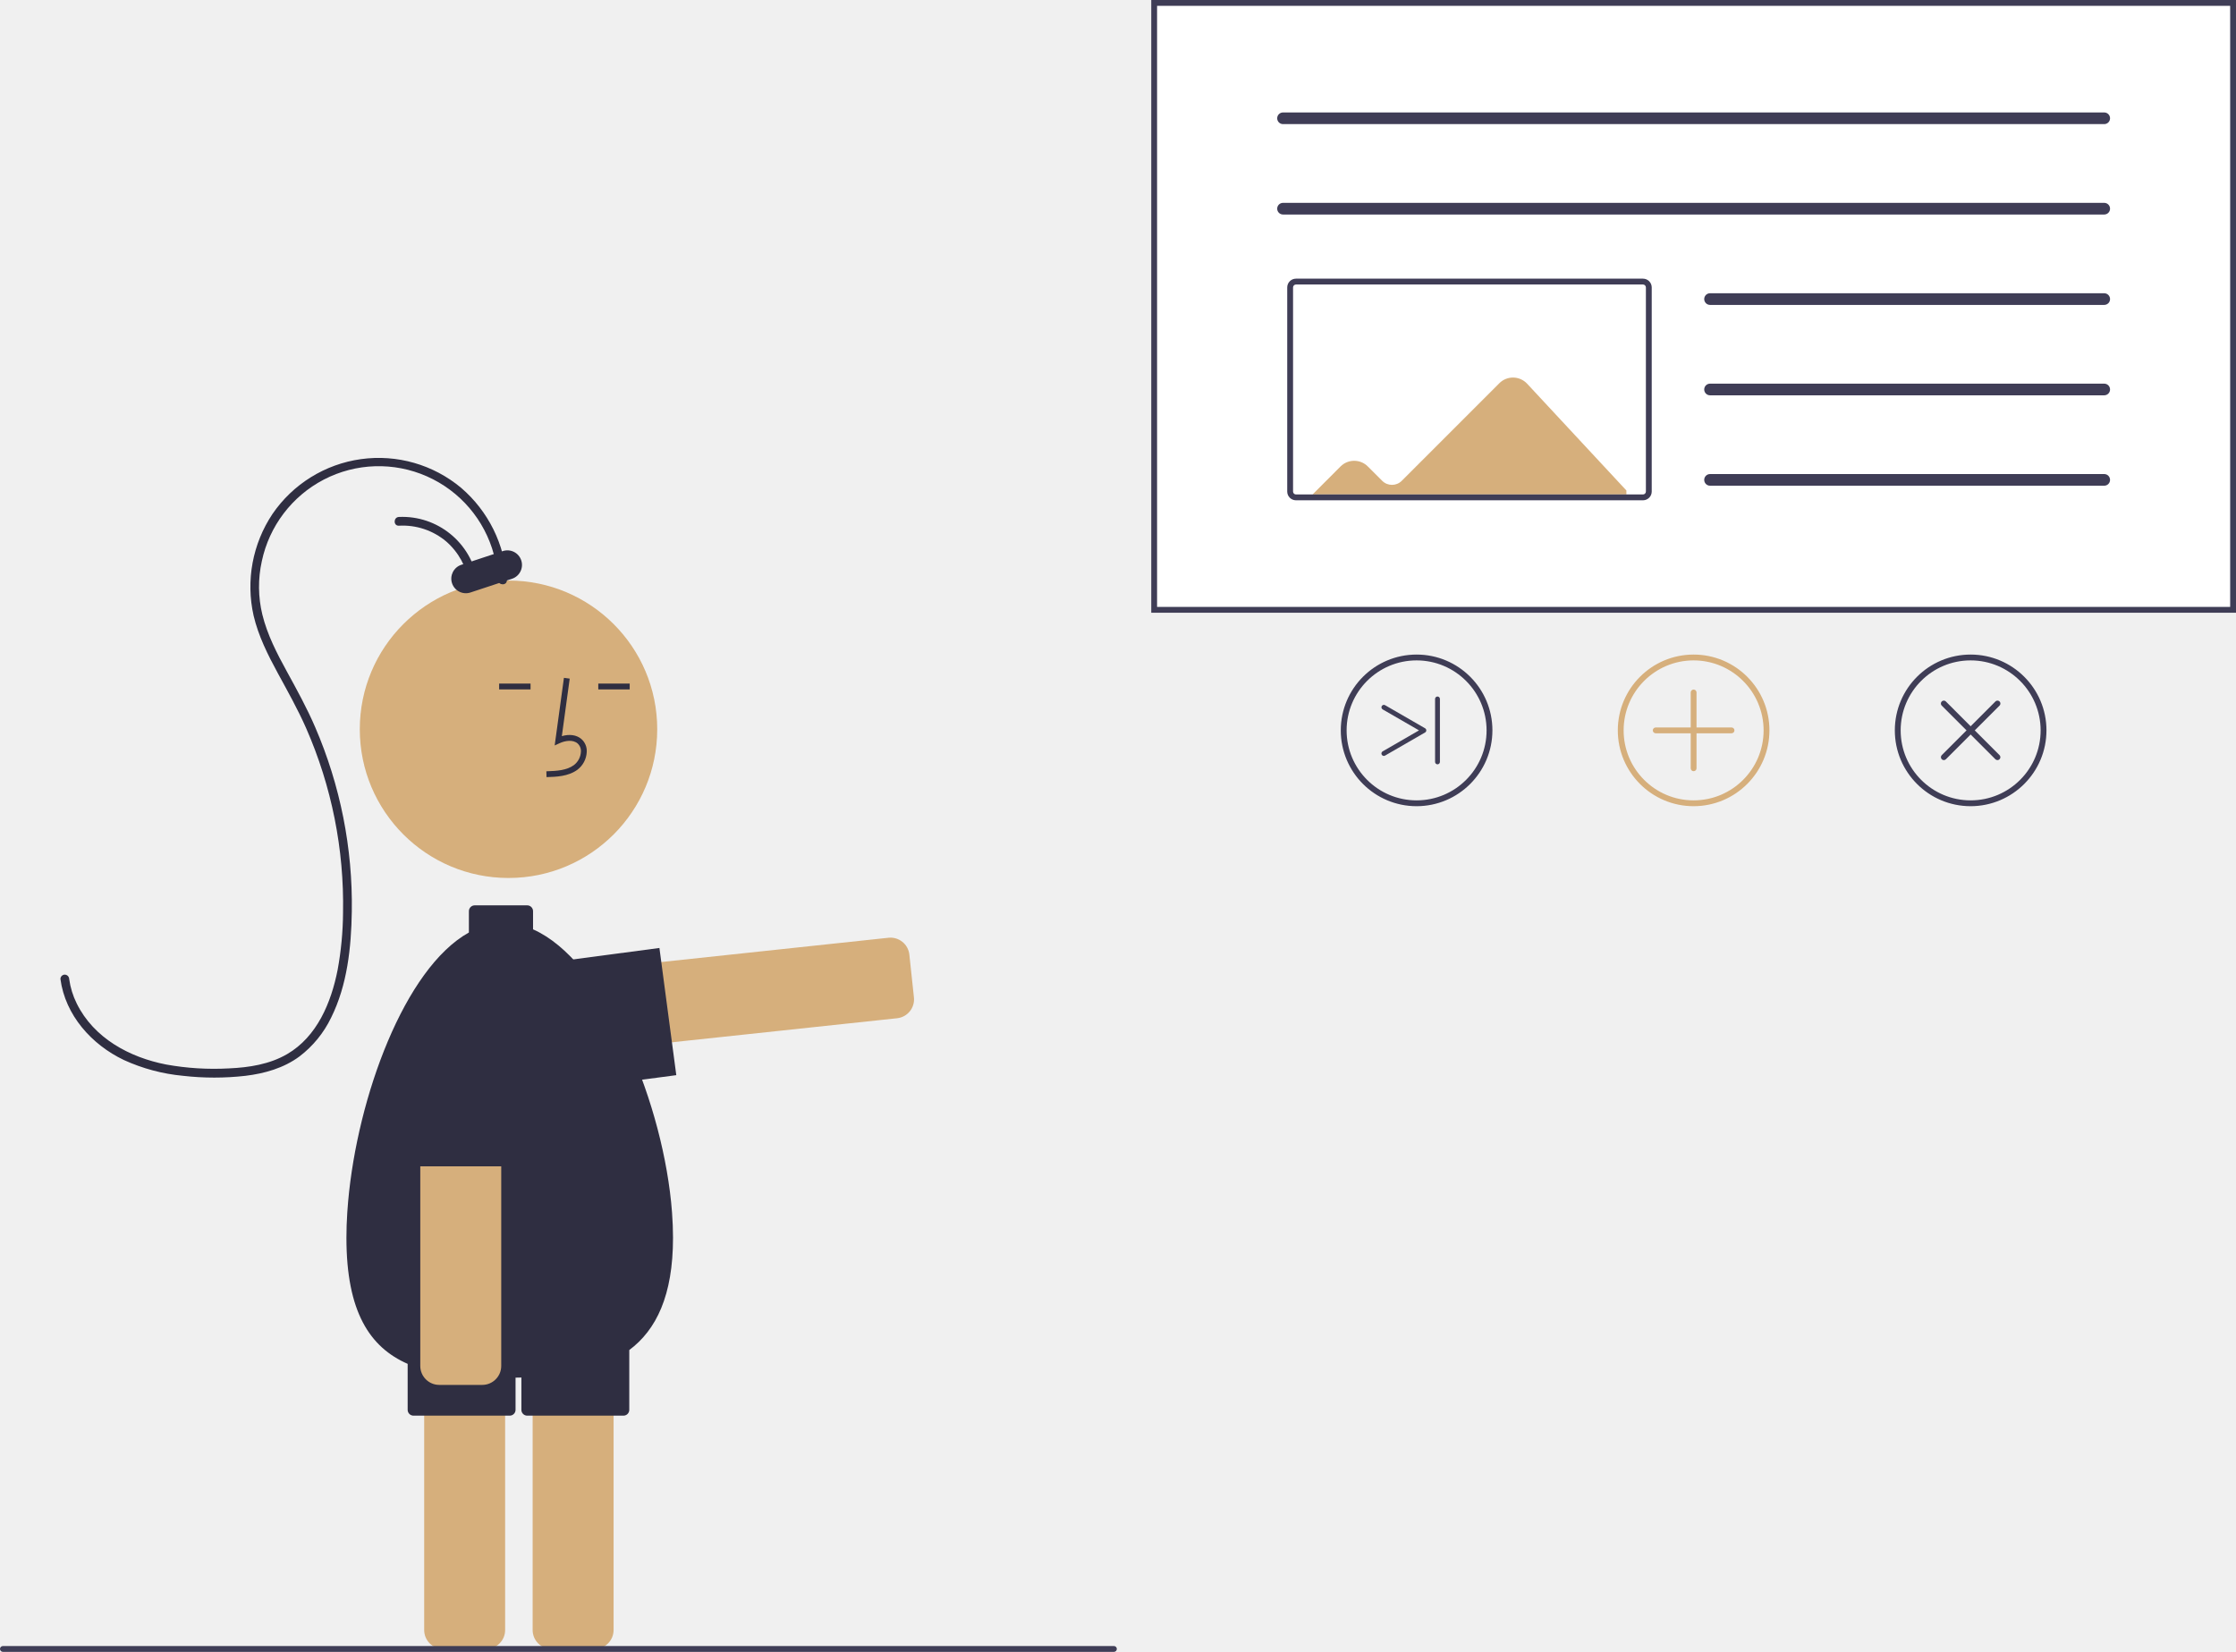
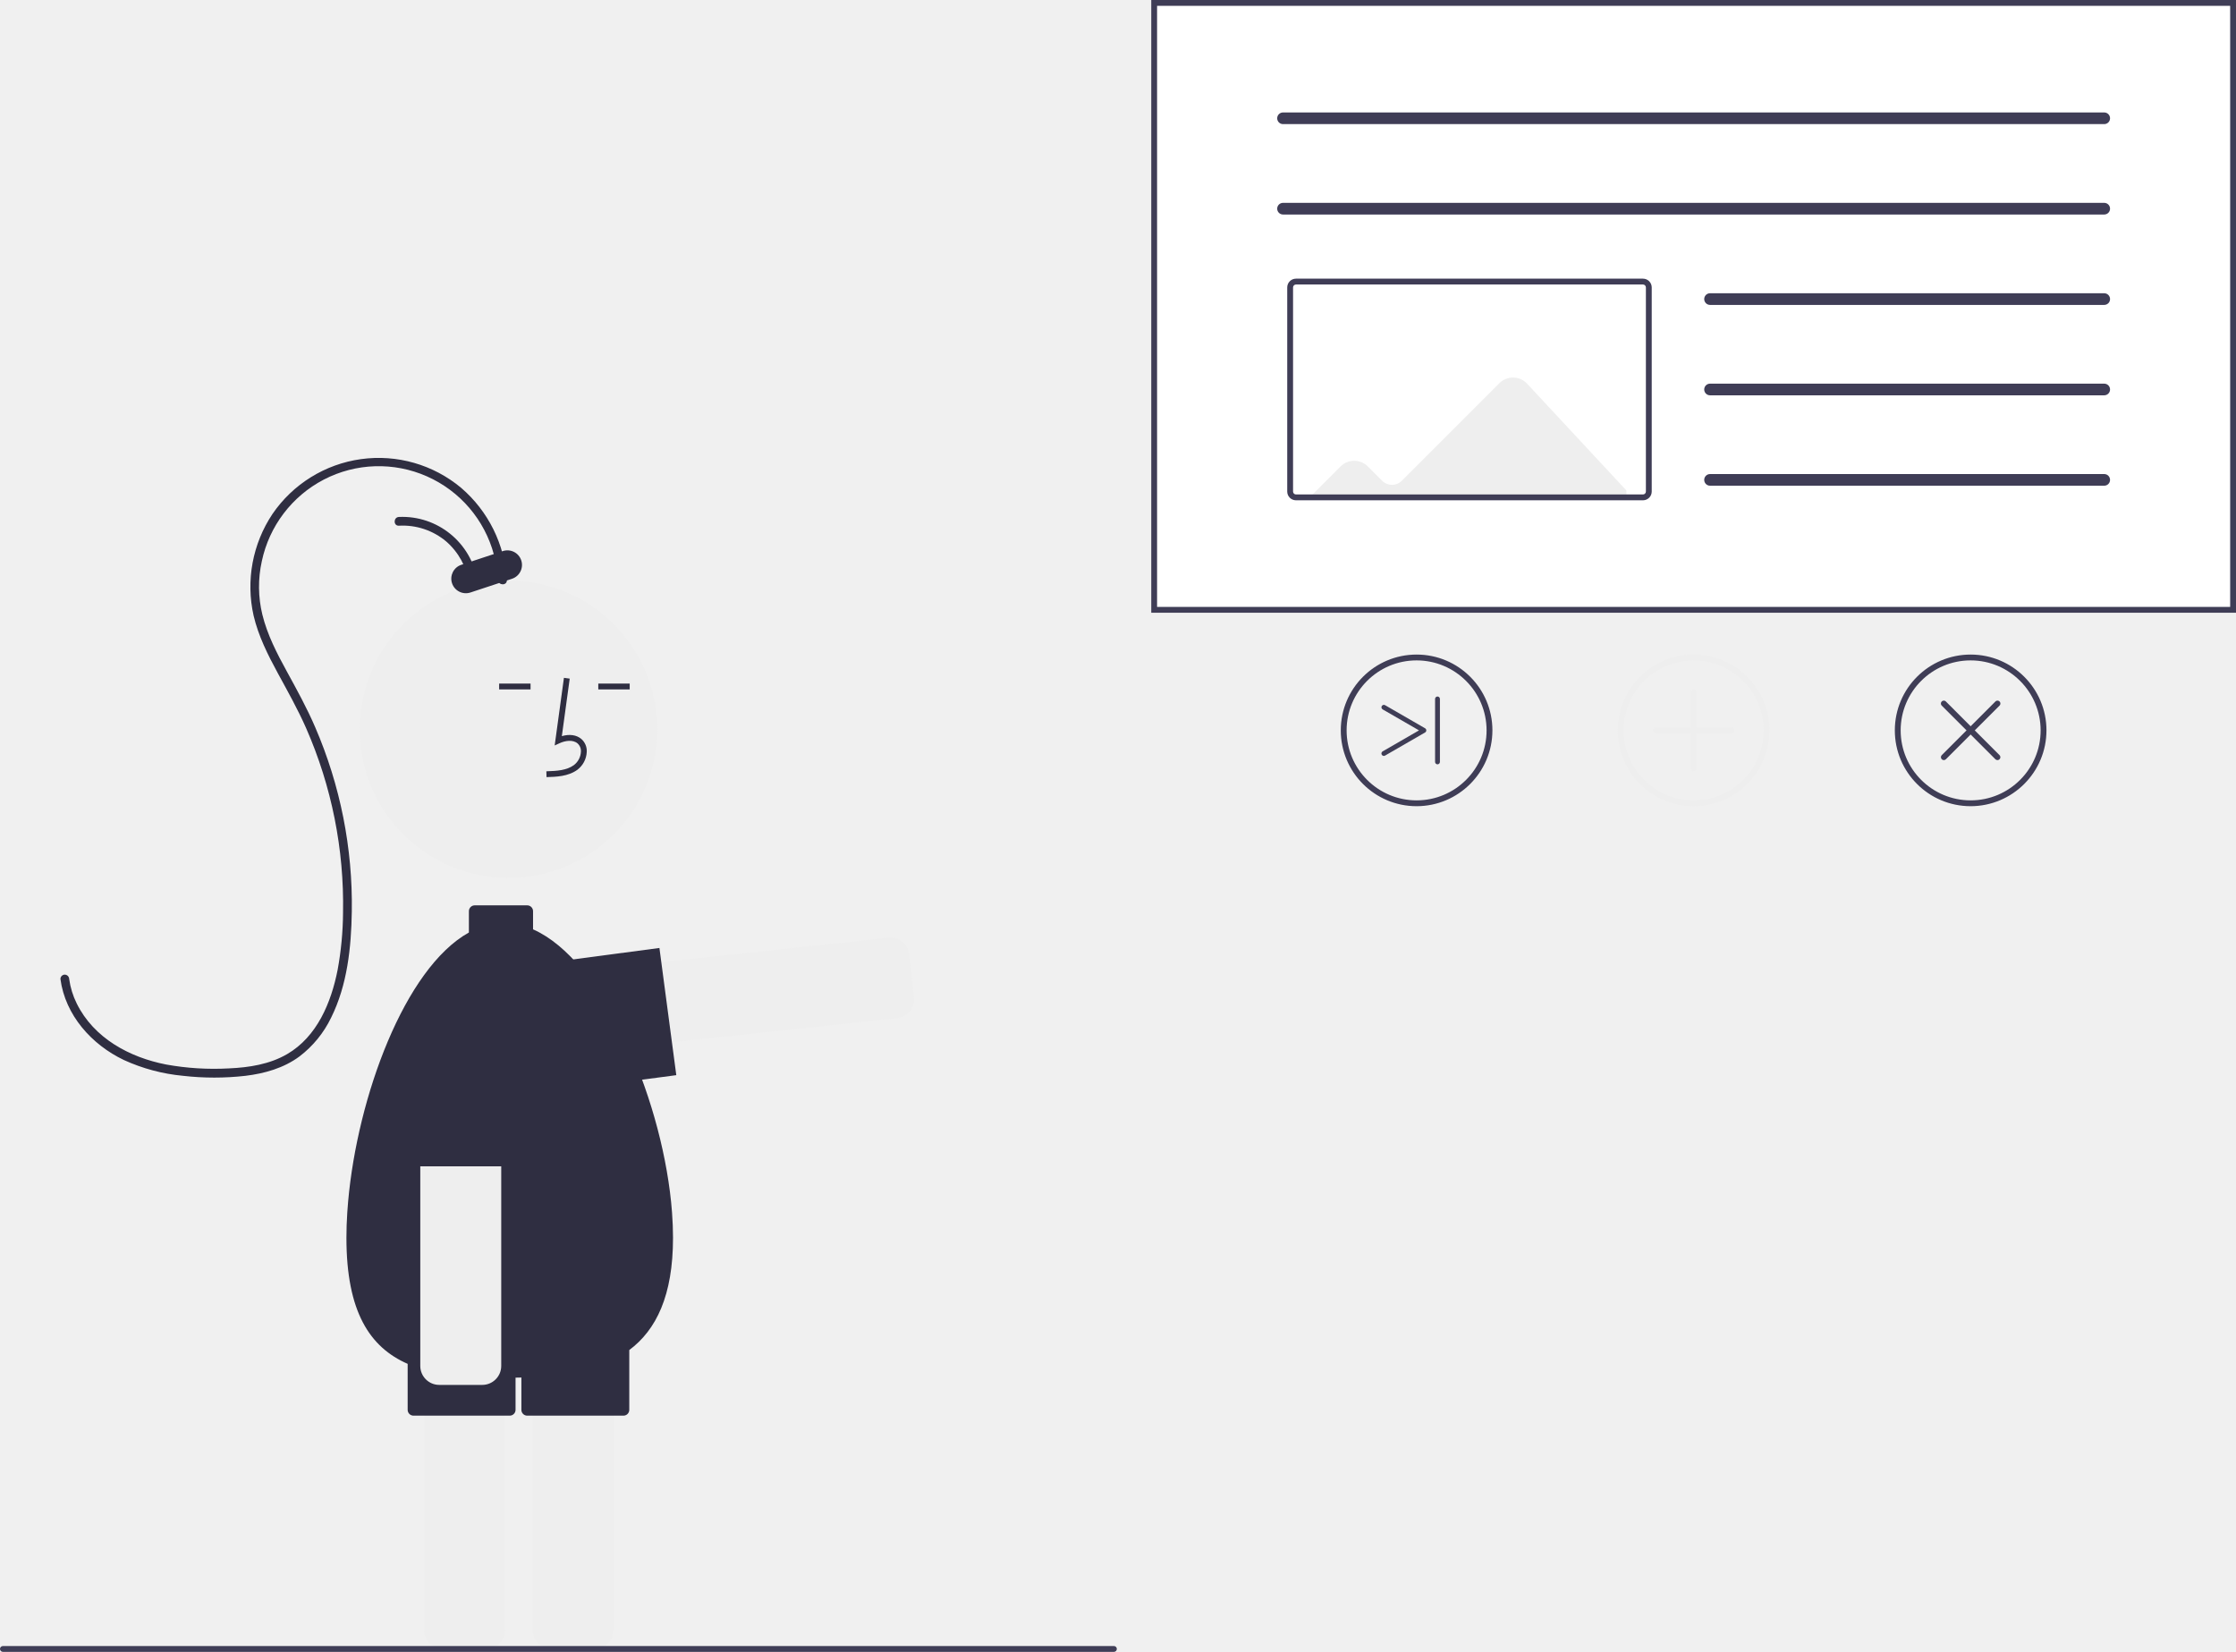
<svg xmlns="http://www.w3.org/2000/svg" id="e2e11b88-9979-41d9-b96e-aeb07020f934" data-name="Layer 1" width="766.799" height="566.465" viewBox="0 0 766.799 566.465">
-   <path d="M407.761,528.307a13.881,13.881,0,0,1-1.447-27.683l114.981-12.277a6.507,6.507,0,0,1,7.153,5.773l1.567,14.676a6.5,6.5,0,0,1-5.773,7.153L409.261,528.227A14.096,14.096,0,0,1,407.761,528.307Z" transform="translate(-216.6004 -166.7676)" fill="#d6af7c" />
+   <path d="M407.761,528.307a13.881,13.881,0,0,1-1.447-27.683l114.981-12.277a6.507,6.507,0,0,1,7.153,5.773l1.567,14.676a6.5,6.5,0,0,1-5.773,7.153L409.261,528.227A14.096,14.096,0,0,1,407.761,528.307Z" transform="translate(-216.6004 -166.7676)" fill="#eeeeee" />
  <path d="M405.962,540.917a22.001,22.001,0,0,1-2.877-43.811l39.653-5.259,5.785,43.618-39.653,5.259A22.139,22.139,0,0,1,405.962,540.917Z" transform="translate(-216.6004 -166.7676)" fill="#2f2e41" />
  <path d="M983.4,376.893h-372v-210.125h372Z" transform="translate(-216.6004 -166.7676)" fill="#fff" />
  <path d="M983.4,376.893h-372v-210.125h372Zm-370-2h368v-206.125h-368Z" transform="translate(-216.6004 -166.7676)" fill="#3f3d56" />
  <path d="M780.033,338.33h-119a3.003,3.003,0,0,1-3-3v-70a3.003,3.003,0,0,1,3-3h119a3.003,3.003,0,0,1,3,3v70A3.003,3.003,0,0,1,780.033,338.33Z" transform="translate(-216.6004 -166.7676)" fill="#fff" />
  <path d="M938.207,209.33H656.592a2,2,0,0,1,0-4H938.207a2,2,0,0,1,0,4Z" transform="translate(-216.6004 -166.7676)" fill="#3f3d56" />
  <path d="M938.207,240.33H656.592a2,2,0,0,1,0-4H938.207a2,2,0,0,1,0,4Z" transform="translate(-216.6004 -166.7676)" fill="#3f3d56" />
  <path d="M938.207,271.33H803.033a2,2,0,0,1,0-4H938.207a2,2,0,0,1,0,4Z" transform="translate(-216.6004 -166.7676)" fill="#3f3d56" />
  <path d="M938.207,302.33H803.033a2,2,0,0,1,0-4H938.207a2,2,0,0,1,0,4Z" transform="translate(-216.6004 -166.7676)" fill="#3f3d56" />
  <path d="M938.207,333.33H803.033a2,2,0,0,1,0-4H938.207a2,2,0,0,1,0,4Z" transform="translate(-216.6004 -166.7676)" fill="#3f3d56" />
-   <path d="M740.293,298.34a6.619,6.619,0,0,0-9.51-.17l-33.49,33.49a4.729,4.729,0,0,1-6.67.01l-4.96-4.95a6.603,6.603,0,0,0-9.34,0l-9.6,9.61H774.343v-1.37Z" transform="translate(-216.6004 -166.7676)" fill="#d6af7c" />
+   <path d="M740.293,298.34a6.619,6.619,0,0,0-9.51-.17l-33.49,33.49a4.729,4.729,0,0,1-6.67.01l-4.96-4.95a6.603,6.603,0,0,0-9.34,0l-9.6,9.61H774.343v-1.37Z" transform="translate(-216.6004 -166.7676)" fill="#eeeeee" />
  <path d="M780.033,338.33h-119a3.003,3.003,0,0,1-3-3v-70a3.003,3.003,0,0,1,3-3h119a3.003,3.003,0,0,1,3,3v70A3.003,3.003,0,0,1,780.033,338.33Zm-119-74a1.001,1.001,0,0,0-1,1v70a1.001,1.001,0,0,0,1,1h119a1.001,1.001,0,0,0,1-1v-70a1.001,1.001,0,0,0-1-1Z" transform="translate(-216.6004 -166.7676)" fill="#3f3d56" />
-   <path d="M797.4,443.232a26,26,0,1,1,26-26A26.029,26.029,0,0,1,797.4,443.232Zm0-50a24,24,0,1,0,24,24A24.027,24.027,0,0,0,797.4,393.232Z" transform="translate(-216.6004 -166.7676)" fill="#d6af7c" />
-   <path d="M810.4,418.232h-26a1,1,0,0,1,0-2h26a1,1,0,0,1,0,2Z" transform="translate(-216.6004 -166.7676)" fill="#d6af7c" />
-   <path d="M797.4,431.232a1,1,0,0,1-1-1v-26a1,1,0,1,1,2,0v26A1,1,0,0,1,797.4,431.232Z" transform="translate(-216.6004 -166.7676)" fill="#d6af7c" />
+   <path d="M797.4,443.232a26,26,0,1,1,26-26A26.029,26.029,0,0,1,797.4,443.232Zm0-50a24,24,0,1,0,24,24A24.027,24.027,0,0,0,797.4,393.232Z" transform="translate(-216.6004 -166.7676)" fill="#eeeeee" />
+   <path d="M810.4,418.232h-26a1,1,0,0,1,0-2h26a1,1,0,0,1,0,2Z" transform="translate(-216.6004 -166.7676)" fill="#eeeeee" />
+   <path d="M797.4,431.232a1,1,0,0,1-1-1v-26a1,1,0,1,1,2,0v26A1,1,0,0,1,797.4,431.232Z" transform="translate(-216.6004 -166.7676)" fill="#eeeeee" />
  <path d="M892.4,443.232a26,26,0,1,1,26-26A26.029,26.029,0,0,1,892.4,443.232Zm0-50a24,24,0,1,0,24,24A24.027,24.027,0,0,0,892.4,393.232Z" transform="translate(-216.6004 -166.7676)" fill="#3f3d56" />
  <path d="M901.592,427.425a.996.996,0,0,1-.707-.293l-18.385-18.385a1.0 1,0,1,1,1.414-1.414L902.299,425.718a1,1,0,0,1-.707,1.707Z" transform="translate(-216.6004 -166.7676)" fill="#3f3d56" />
  <path d="M883.207,427.425a1,1,0,0,1-.707-1.707L900.885,407.333a1.0 1,0,1,1,1.414,1.414l-18.385,18.385A.996.996,0,0,1,883.207,427.425Z" transform="translate(-216.6004 -166.7676)" fill="#3f3d56" />
  <path d="M702.4,443.232a26,26,0,1,1,26-26A26.029,26.029,0,0,1,702.4,443.232Zm0-50a24,24,0,1,0,24,24A24.027,24.027,0,0,0,702.4,393.232Z" transform="translate(-216.6004 -166.7676)" fill="#3f3d56" />
  <path d="M691.17,425.986a.832.832,0,0,1-.417-1.552l12.474-7.202L690.753,410.031a.832.832,0,0,1,.832-1.441L705.306,416.512a.832.832,0,0,1,0,1.441l-13.721,7.922A.828.828,0,0,1,691.17,425.986Z" transform="translate(-216.6004 -166.7676)" fill="#3f3d56" />
  <path d="M709.568,428.875a.832.832,0,0,1-.832-.832V406.422a.832.832,0,0,1,1.663,0v21.622A.832.832,0,0,1,709.568,428.875Z" transform="translate(-216.6004 -166.7676)" fill="#3f3d56" />
-   <path d="M383.327,732.242H368.568a6.507,6.507,0,0,1-6.5-6.5V602.728a6.507,6.507,0,0,1,6.5-6.5h14.76a6.507,6.507,0,0,1,6.5,6.5V725.742A6.507,6.507,0,0,1,383.327,732.242Z" transform="translate(-216.6004 -166.7676)" fill="#d6af7c" />
-   <path d="M420.52,732.242H405.76a6.507,6.507,0,0,1-6.5-6.5V602.728a6.507,6.507,0,0,1,6.5-6.5h14.76a6.507,6.507,0,0,1,6.5,6.5V725.742A6.507,6.507,0,0,1,420.52,732.242Z" transform="translate(-216.6004 -166.7676)" fill="#d6af7c" />
+   <path d="M383.327,732.242H368.568a6.507,6.507,0,0,1-6.5-6.5V602.728a6.507,6.507,0,0,1,6.5-6.5h14.76a6.507,6.507,0,0,1,6.5,6.5V725.742A6.507,6.507,0,0,1,383.327,732.242Z" transform="translate(-216.6004 -166.7676)" fill="#eeeeee" />
+   <path d="M420.52,732.242H405.76a6.507,6.507,0,0,1-6.5-6.5V602.728a6.507,6.507,0,0,1,6.5-6.5h14.76a6.507,6.507,0,0,1,6.5,6.5V725.742A6.507,6.507,0,0,1,420.52,732.242Z" transform="translate(-216.6004 -166.7676)" fill="#eeeeee" />
  <path d="M447.4,591.232c0-2.81-.12-5.72-.34-8.69-.09-1.2-.2-2.42-.32-3.64-3.808-37.021-23.529-82.904-47.34-93.438v-6.232a2,2,0,0,0-2-2h-18a2,2,0,0,0-2,2v7.312c-22.061,12.269-38.207,56.349-41.41,92.198-.12,1.26-.22,2.51-.29,3.74q-.3,4.5-.3,8.75c0,25.435,8.046,37.563,21,43.235v15.765a2,2,0,0,0,2,2h33a2,2,0,0,0,2-2v-11.035c.668-.011,1.336-.022,2-.039v11.074a2,2,0,0,0,2,2h33a2,2,0,0,0,2-2v-20.501C441.635,622.835,447.4,611.097,447.4,591.232Z" transform="translate(-216.6004 -166.7676)" fill="#2f2e41" />
-   <circle cx="174.384" cy="250.081" r="51" fill="#d6af7c" />
+   <circle cx="174.384" cy="250.081" r="51" fill="#eeeeee" />
  <path d="M404.022,433.258c3.306-.092,7.42-.207,10.59-2.522a8.133,8.133,0,0,0,3.2-6.073,5.471,5.471,0,0,0-1.86-4.493c-1.656-1.399-4.073-1.727-6.678-.961l2.699-19.726-1.981-.271-3.173,23.19,1.655-.759c1.918-.88,4.552-1.328,6.188.055a3.515,3.515,0,0,1,1.153,2.896,6.147,6.147,0,0,1-2.381,4.528c-2.467,1.802-5.746,2.034-9.466,2.138Z" transform="translate(-216.6004 -166.7676)" fill="#2f2e41" />
  <rect x="205.172" y="234.417" width="10.772" height="2" fill="#2f2e41" />
  <rect x="171.172" y="234.417" width="10.772" height="2" fill="#2f2e41" />
  <path d="M390.417,365.698a45.161,45.161,0,0,0-15.657-31.622,44.099,44.099,0,0,0-64.733,8.965,44.971,44.971,0,0,0-6.454,34.862c1.641,6.964,4.883,13.435,8.283,19.684,3.391,6.232,6.865,12.393,9.73,18.893a150.423,150.423,0,0,1,12.653,63.281,112.13,112.13,0,0,1-1.857,19.602c-2.207,11.185-7.03,22.902-17.326,28.891-6.004,3.493-13.048,4.585-19.892,4.886a92.271,92.271,0,0,1-21.554-1.319c-12.59-2.443-24.835-9.043-30.7-20.938a27.222,27.222,0,0,1-2.584-8.393,1.552,1.552,0,0,0-1.5-1.5,1.507,1.507,0,0,0-1.5,1.5c1.649,12.41,10.71,22.529,21.778,27.792a62.728,62.728,0,0,0,20.224,5.403,94.288,94.288,0,0,0,21.45.007c6.588-.801,13.141-2.651,18.535-6.654a36.754,36.754,0,0,0,10.838-13.287c5.568-11.194,6.902-24.096,7.096-36.434a153.449,153.449,0,0,0-12.537-63.127c-2.837-6.598-6.283-12.856-9.732-19.147-3.409-6.217-6.706-12.585-8.408-19.512a40.371,40.371,0,0,1-.178-18.336,41.165,41.165,0,0,1,21.264-27.973,40.89,40.89,0,0,1,58.336,25.788,39.569,39.569,0,0,1,1.428,8.69c.098,1.921,3.099,1.933,3,0Z" transform="translate(-216.6004 -166.7676)" fill="#2f2e41" />
  <path d="M380.336,365.954a26.104,26.104,0,0,0-26.945-21.911c-1.921.096-1.933,3.097,0,3a23.169,23.169,0,0,1,16.195,5.376,23.487,23.487,0,0,1,7.857,14.333c.29,1.902,3.182,1.094,2.893-.798Z" transform="translate(-216.6004 -166.7676)" fill="#2f2e41" />
  <path d="M375.985,357.849h15a5,5,0,0,1,5,5v0a5,5,0,0,1-5,5h-15a5,5,0,0,1-5-5v0A5,5,0,0,1,375.985,357.849Z" transform="translate(-311.0289 -28.2371) rotate(-18.27222)" fill="#2f2e41" />
-   <path d="M381.988,641.686H367.229a6.507,6.507,0,0,1-6.5-6.5V519.551a13.88,13.88,0,1,1,27.76,0V635.186A6.507,6.507,0,0,1,381.988,641.686Z" transform="translate(-216.6004 -166.7676)" fill="#d6af7c" />
+   <path d="M381.988,641.686H367.229a6.507,6.507,0,0,1-6.5-6.5V519.551a13.88,13.88,0,1,1,27.76,0V635.186A6.507,6.507,0,0,1,381.988,641.686Z" transform="translate(-216.6004 -166.7676)" fill="#eeeeee" />
  <path d="M598.6,733.232h-381a1,1,0,0,1,0-2h381a1,1,0,0,1,0,2Z" transform="translate(-216.6004 -166.7676)" fill="#3f3d56" />
  <path d="M398.9,566.732h-44v-40a22,22,0,0,1,44,0Z" transform="translate(-216.6004 -166.7676)" fill="#2f2e41" />
</svg>
